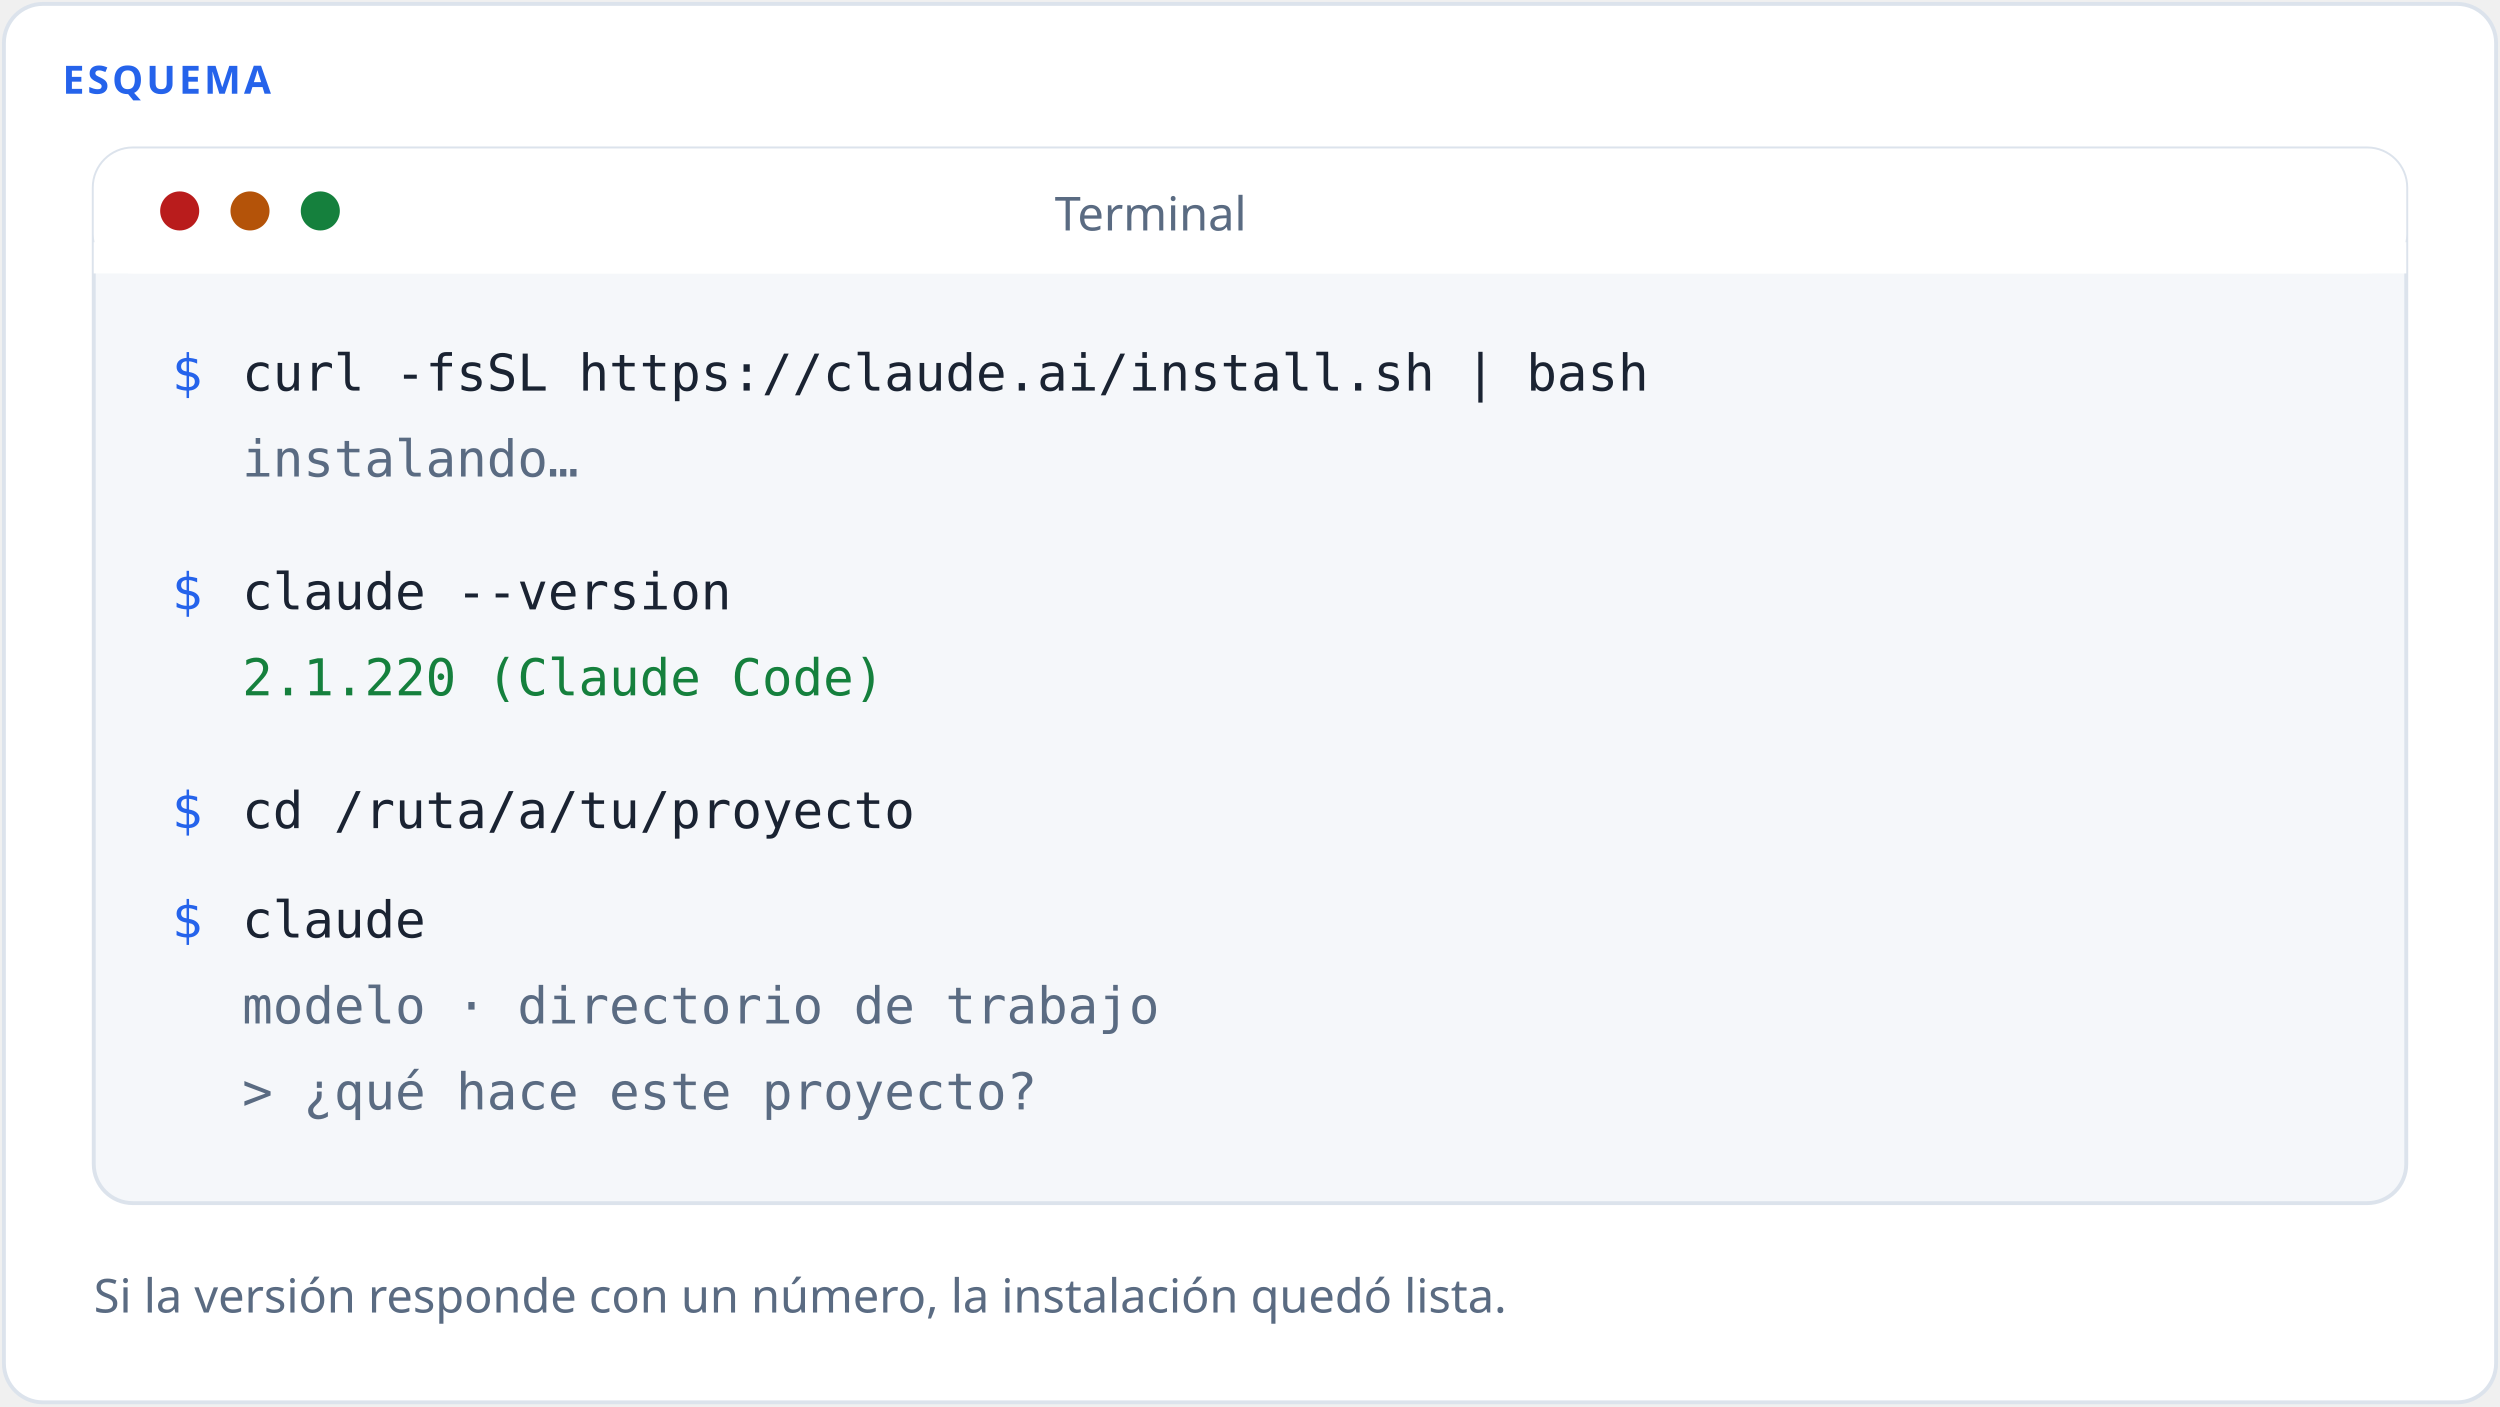
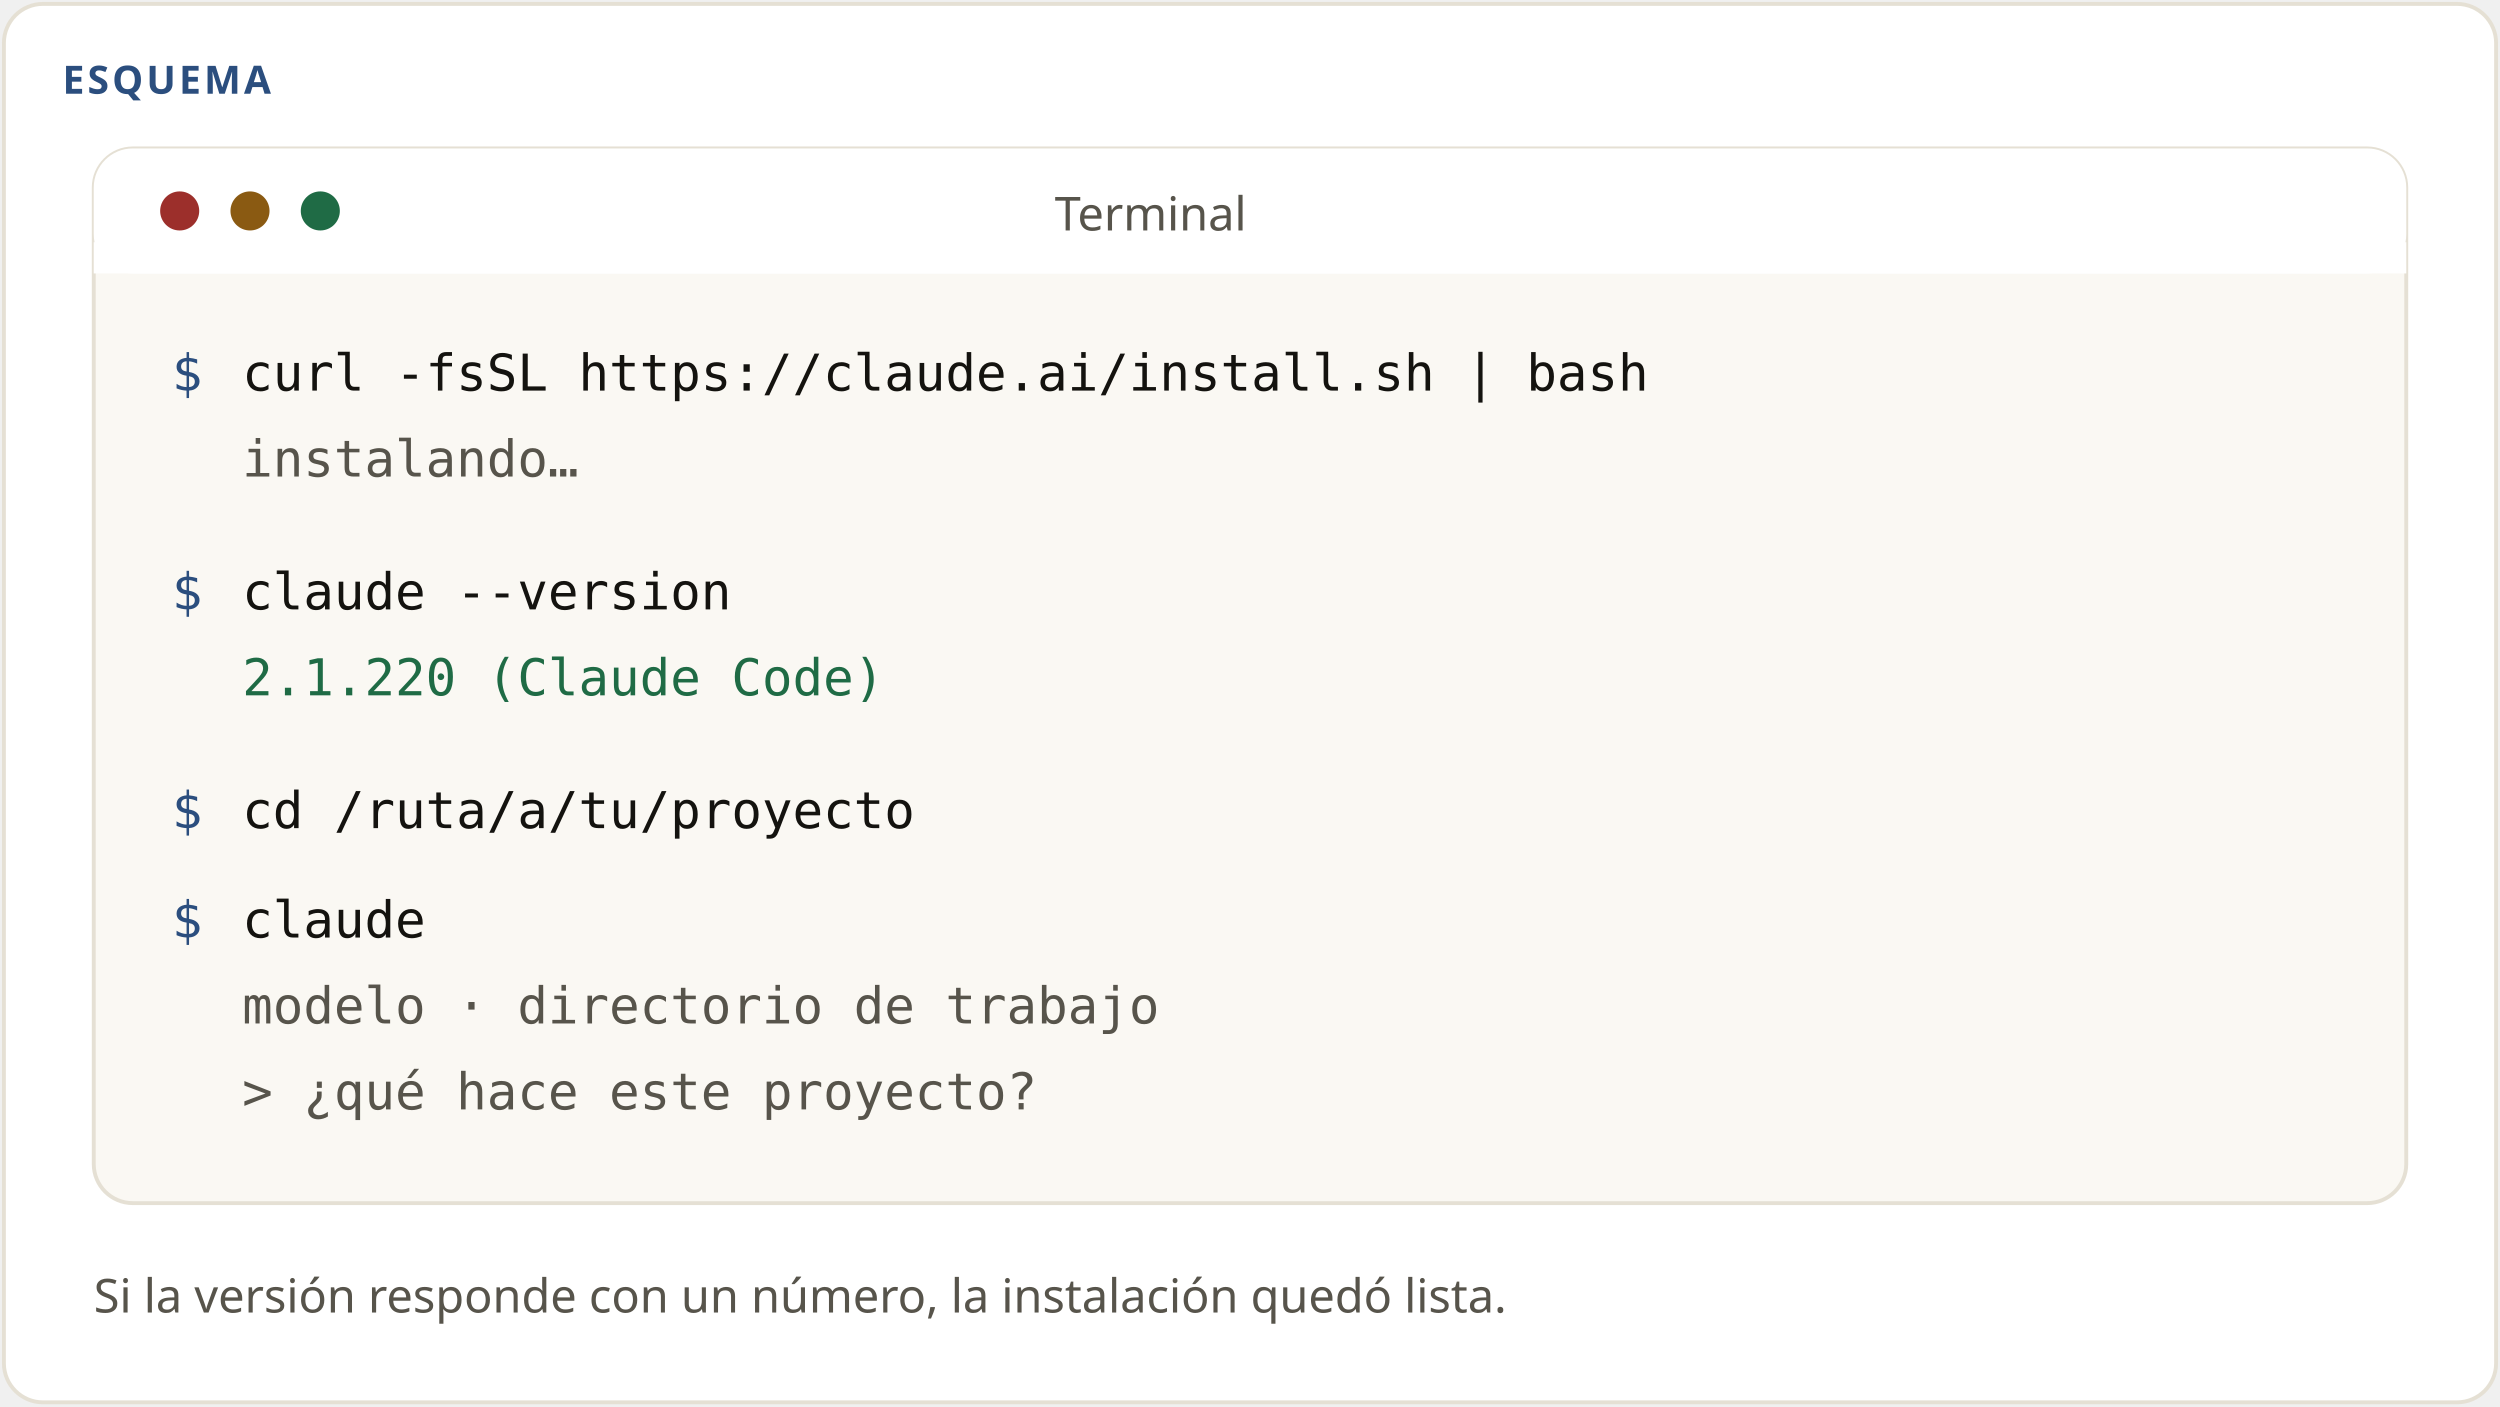
<svg xmlns="http://www.w3.org/2000/svg" viewBox="0 0 640 360" role="img" aria-label="Esquema de una terminal ejecutando el instalador de Claude Code, la comprobación de versión y el arranque dentro de un proyecto.">
  <style>
    .s{fill:#ffffff}
-     .m{fill:#5a6b82;font:12px system-ui,sans-serif}
-     .tag{fill:#2563eb;font:600 10px system-ui,sans-serif;letter-spacing:.08em}
-     .c{font:13px ui-monospace,SFMono-Regular,Menlo,monospace;fill:#1a2332}
-     .p{font:13px ui-monospace,SFMono-Regular,Menlo,monospace;fill:#2563eb}
-     .o{font:13px ui-monospace,SFMono-Regular,Menlo,monospace;fill:#5a6b82}
-     .ok{font:13px ui-monospace,SFMono-Regular,Menlo,monospace;fill:#15803d}
+     .m{fill:#57544b;font:12px system-ui,sans-serif}
+     .tag{fill:#2b4e7e;font:600 10px system-ui,sans-serif;letter-spacing:.08em}
+     .c{font:13px ui-monospace,SFMono-Regular,Menlo,monospace;fill:#14130f}
+     .p{font:13px ui-monospace,SFMono-Regular,Menlo,monospace;fill:#2b4e7e}
+     .o{font:13px ui-monospace,SFMono-Regular,Menlo,monospace;fill:#57544b}
+     .ok{font:13px ui-monospace,SFMono-Regular,Menlo,monospace;fill:#1f6b45}
  </style>
-   <rect x="1" y="1" width="638" height="358" rx="10" class="s" stroke="#dce3ec" />
+   <rect x="1" y="1" width="638" height="358" rx="10" class="s" stroke="#e5e0d4" />
  <text x="16" y="24" class="tag">ESQUEMA</text>
-   <rect x="24" y="38" width="592" height="270" rx="10" fill="#f5f7fa" stroke="#dce3ec" />
+   <rect x="24" y="38" width="592" height="270" rx="10" fill="#faf8f3" stroke="#e5e0d4" />
  <rect x="24" y="38" width="592" height="32" rx="10" fill="#ffffff" />
  <rect x="24" y="62" width="592" height="8" fill="#ffffff" />
-   <circle cx="46" cy="54" r="5" fill="#b91c1c" />
-   <circle cx="64" cy="54" r="5" fill="#b45309" />
-   <circle cx="82" cy="54" r="5" fill="#15803d" />
+   <circle cx="46" cy="54" r="5" fill="#9c2f2b" />
+   <circle cx="64" cy="54" r="5" fill="#8a5a12" />
+   <circle cx="82" cy="54" r="5" fill="#1f6b45" />
  <text x="270" y="59" class="m">Terminal</text>
  <text x="44" y="100" class="p">$</text>
  <text x="62" y="100" class="c">curl -fsSL https://claude.ai/install.sh | bash</text>
  <text x="62" y="122" class="o">instalando…</text>
  <text x="44" y="156" class="p">$</text>
  <text x="62" y="156" class="c">claude --version</text>
  <text x="62" y="178" class="ok">2.1.220 (Claude Code)</text>
  <text x="44" y="212" class="p">$</text>
  <text x="62" y="212" class="c">cd /ruta/a/tu/proyecto</text>
  <text x="44" y="240" class="p">$</text>
  <text x="62" y="240" class="c">claude</text>
  <text x="62" y="262" class="o">modelo · directorio de trabajo</text>
  <text x="62" y="284" class="o">&gt; ¿qué hace este proyecto?</text>
  <text x="24" y="336" class="m">Si la versión responde con un número, la instalación quedó lista.</text>
</svg>
